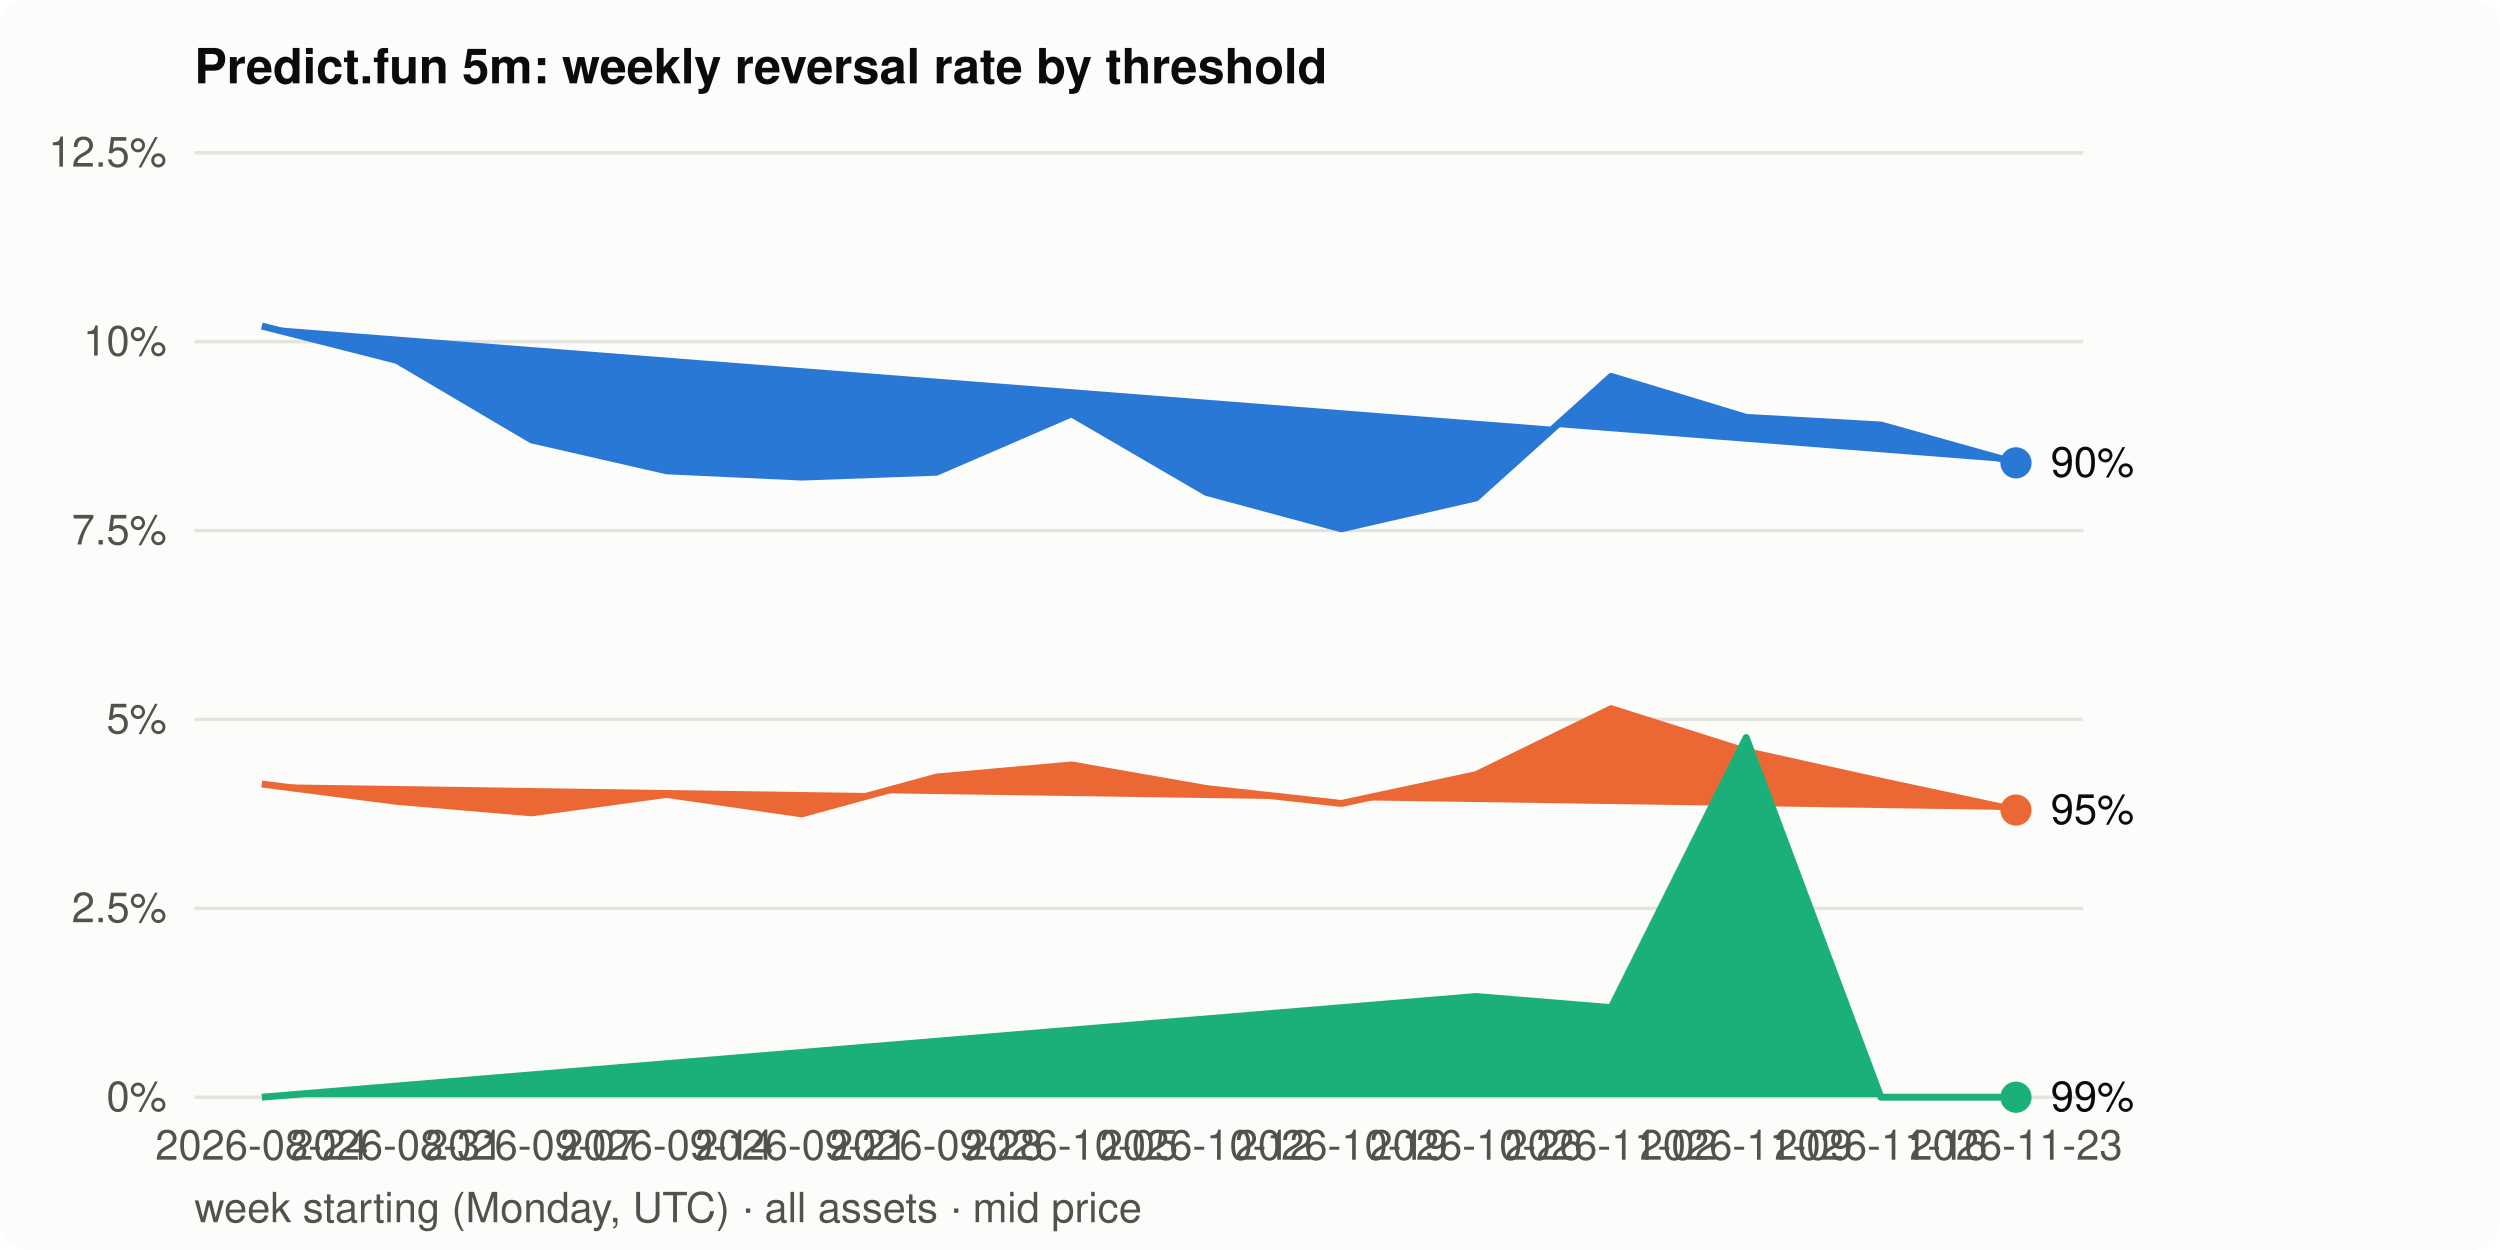
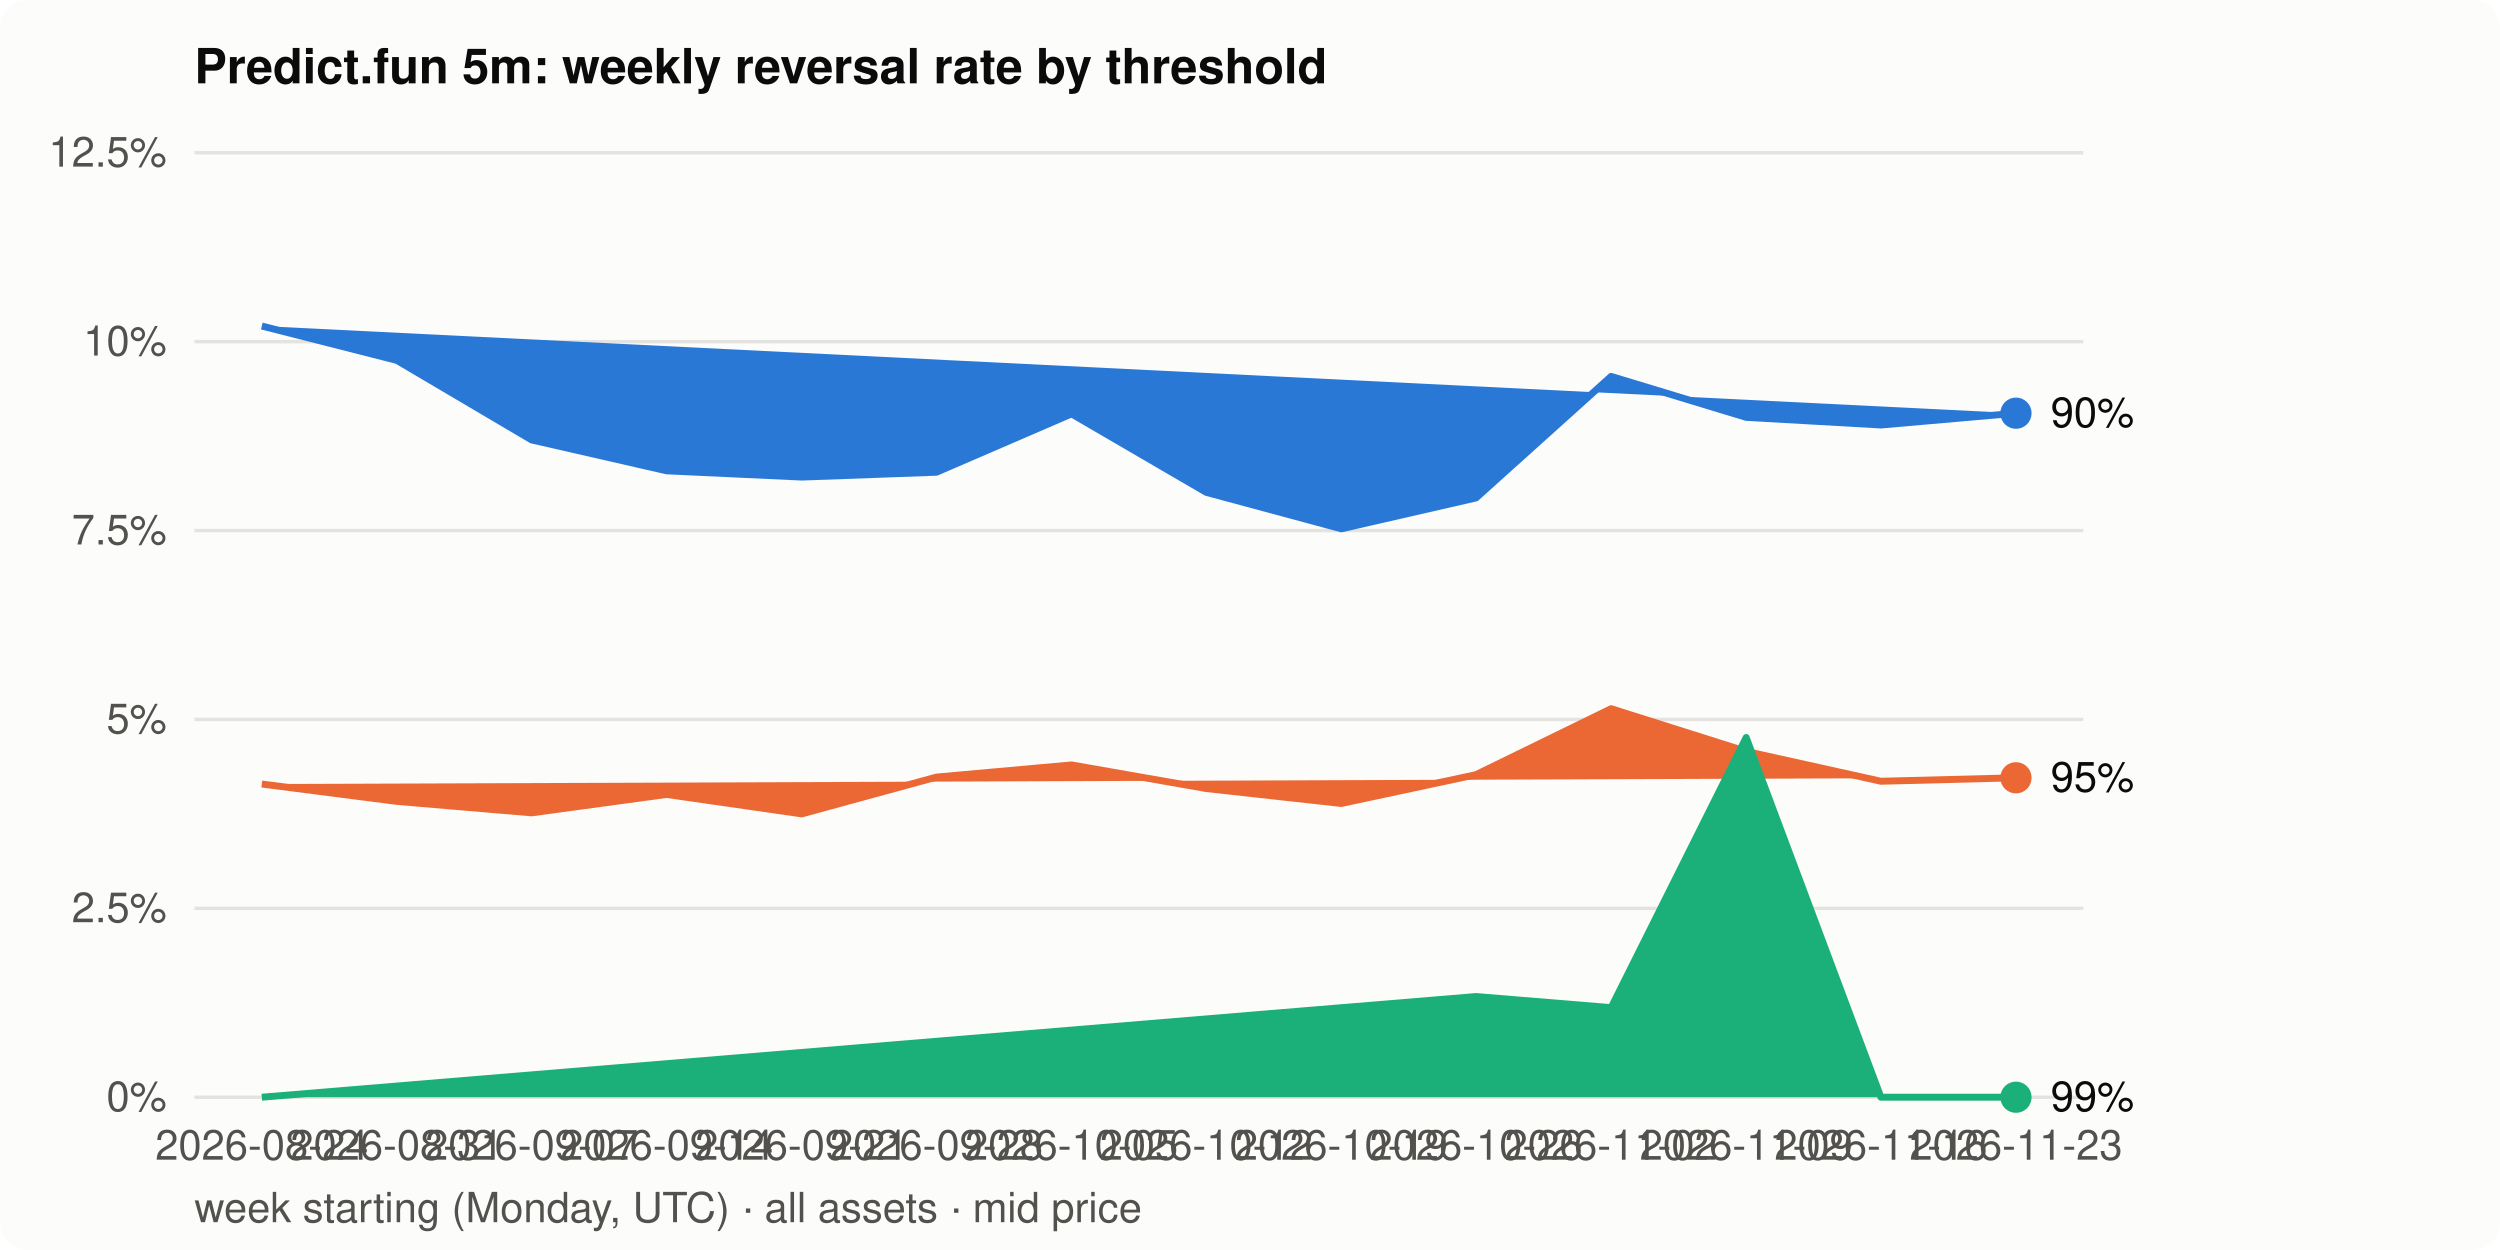
<svg xmlns="http://www.w3.org/2000/svg" viewBox="0 0 720 360" width="720" height="360" role="img" aria-label="Predict.fun 5m: weekly reversal rate by threshold">
  <style>
  .bg{fill:#fcfcfb} .t1{fill:#0b0b0b} .t2{fill:#52514e} .grid{stroke:#e4e3df}
  .s1{stroke:#2a78d6;fill:#2a78d6} .s2{stroke:#eb6834;fill:#eb6834} .s3{stroke:#1baf7a;fill:#1baf7a}
  .ref{stroke:#8a8984;fill:#8a8984} .ring{stroke:#fcfcfb}
  text{font-family:-apple-system,Segoe UI,Helvetica,Arial,sans-serif;font-size:12px}
  .title{font-size:14px;font-weight:600}
  @media (prefers-color-scheme: dark){
    .bg{fill:#1a1a19} .t1{fill:#f0efec} .t2{fill:#c3c2b7} .grid{stroke:#34332f}
    .s1{stroke:#3987e5;fill:#3987e5} .s2{stroke:#d95926;fill:#d95926} .s3{stroke:#199e70;fill:#199e70}
    .ref{stroke:#9d9c96;fill:#9d9c96} .ring{stroke:#1a1a19}
  }
</style>
  <rect class="bg" width="720" height="360" rx="8" />
  <text class="t1 title" x="56" y="24">Predict.fun 5m: weekly reversal rate by threshold</text>
  <line class="grid" x1="56" x2="600" y1="316.0" y2="316.0" stroke-width="1" />
  <text class="t2" x="48" y="320.0" text-anchor="end">0%</text>
  <line class="grid" x1="56" x2="600" y1="261.6" y2="261.6" stroke-width="1" />
  <text class="t2" x="48" y="265.6" text-anchor="end">2.5%</text>
  <line class="grid" x1="56" x2="600" y1="207.2" y2="207.2" stroke-width="1" />
  <text class="t2" x="48" y="211.2" text-anchor="end">5%</text>
  <line class="grid" x1="56" x2="600" y1="152.8" y2="152.8" stroke-width="1" />
  <text class="t2" x="48" y="156.8" text-anchor="end">7.5%</text>
  <line class="grid" x1="56" x2="600" y1="98.4" y2="98.4" stroke-width="1" />
  <text class="t2" x="48" y="102.4" text-anchor="end">10%</text>
  <line class="grid" x1="56" x2="600" y1="44.0" y2="44.0" stroke-width="1" />
  <text class="t2" x="48" y="48.0" text-anchor="end">12.5%</text>
  <text class="t2" x="75.4" y="334" text-anchor="middle">2026-08-24</text>
  <text class="t2" x="114.3" y="334" text-anchor="middle">2026-08-31</text>
  <text class="t2" x="153.1" y="334" text-anchor="middle">2026-09-07</text>
  <text class="t2" x="192.0" y="334" text-anchor="middle">2026-09-14</text>
  <text class="t2" x="230.9" y="334" text-anchor="middle">2026-09-21</text>
  <text class="t2" x="269.7" y="334" text-anchor="middle">2026-09-28</text>
  <text class="t2" x="308.6" y="334" text-anchor="middle">2026-10-05</text>
  <text class="t2" x="347.4" y="334" text-anchor="middle">2026-10-12</text>
  <text class="t2" x="386.3" y="334" text-anchor="middle">2026-10-19</text>
  <text class="t2" x="425.1" y="334" text-anchor="middle">2026-10-26</text>
  <text class="t2" x="464.0" y="334" text-anchor="middle">2026-11-02</text>
  <text class="t2" x="502.9" y="334" text-anchor="middle">2026-11-09</text>
  <text class="t2" x="541.7" y="334" text-anchor="middle">2026-11-16</text>
  <text class="t2" x="580.6" y="334" text-anchor="middle">2026-11-23</text>
-   <path class="s1" d="M75.4,93.9 L114.3,103.8 L153.1,126.7 L192.0,135.6 L230.9,137.4 L269.7,136.0 L308.6,119.2 L347.4,141.8 L386.3,152.3 L425.1,143.4 L464.0,108.4 L502.9,120.2 L541.7,122.4 L580.6,133.3" fill="none" stroke-width="2" stroke-linejoin="round" />
-   <circle class="s1" cx="580.6" cy="133.3" r="4" stroke="none" />
-   <text class="t1" x="590.6" y="137.3">90%</text>
-   <path class="s2" d="M75.4,225.8 L114.3,230.8 L153.1,234.1 L192.0,228.8 L230.9,234.4 L269.7,223.8 L308.6,220.3 L347.4,227.1 L386.3,231.4 L425.1,223.1 L464.0,204.1 L502.9,216.4 L541.7,225.0 L580.6,233.3" fill="none" stroke-width="2" stroke-linejoin="round" />
-   <circle class="s2" cx="580.6" cy="233.3" r="4" stroke="none" />
-   <text class="t1" x="590.6" y="237.3">95%</text>
+   <path class="s1" d="M75.4,93.9 L114.3,103.8 L153.1,126.7 L192.0,135.6 L230.9,137.4 L269.7,136.0 L308.6,119.2 L347.4,141.8 L386.3,152.3 L425.1,143.4 L464.0,108.4 L502.9,120.2 L541.7,122.4 L580.6,119.0" fill="none" stroke-width="2" stroke-linejoin="round" />
+   <circle class="s1" cx="580.6" cy="119.0" r="4" stroke="none" />
+   <text class="t1" x="590.6" y="123.0">90%</text>
+   <path class="s2" d="M75.4,225.8 L114.3,230.8 L153.1,234.1 L192.0,228.8 L230.9,234.4 L269.7,223.8 L308.6,220.3 L347.4,227.1 L386.3,231.4 L425.1,223.1 L464.0,204.1 L502.9,216.4 L541.7,225.0 L580.6,224.0" fill="none" stroke-width="2" stroke-linejoin="round" />
+   <circle class="s2" cx="580.6" cy="224.0" r="4" stroke="none" />
+   <text class="t1" x="590.6" y="228.0">95%</text>
  <path class="s3" d="M75.4,316.0 L425.1,287.0 L464.0,290.2 L502.9,212.4 L541.7,316.0 L580.6,316.0" fill="none" stroke-width="2" stroke-linejoin="round" />
  <circle class="s3" cx="580.6" cy="316.0" r="4" stroke="none" />
  <text class="t1" x="590.6" y="320.0">99%</text>
  <text class="t2" x="56" y="352">week starting (Monday, UTC) · all assets · mid price</text>
</svg>
